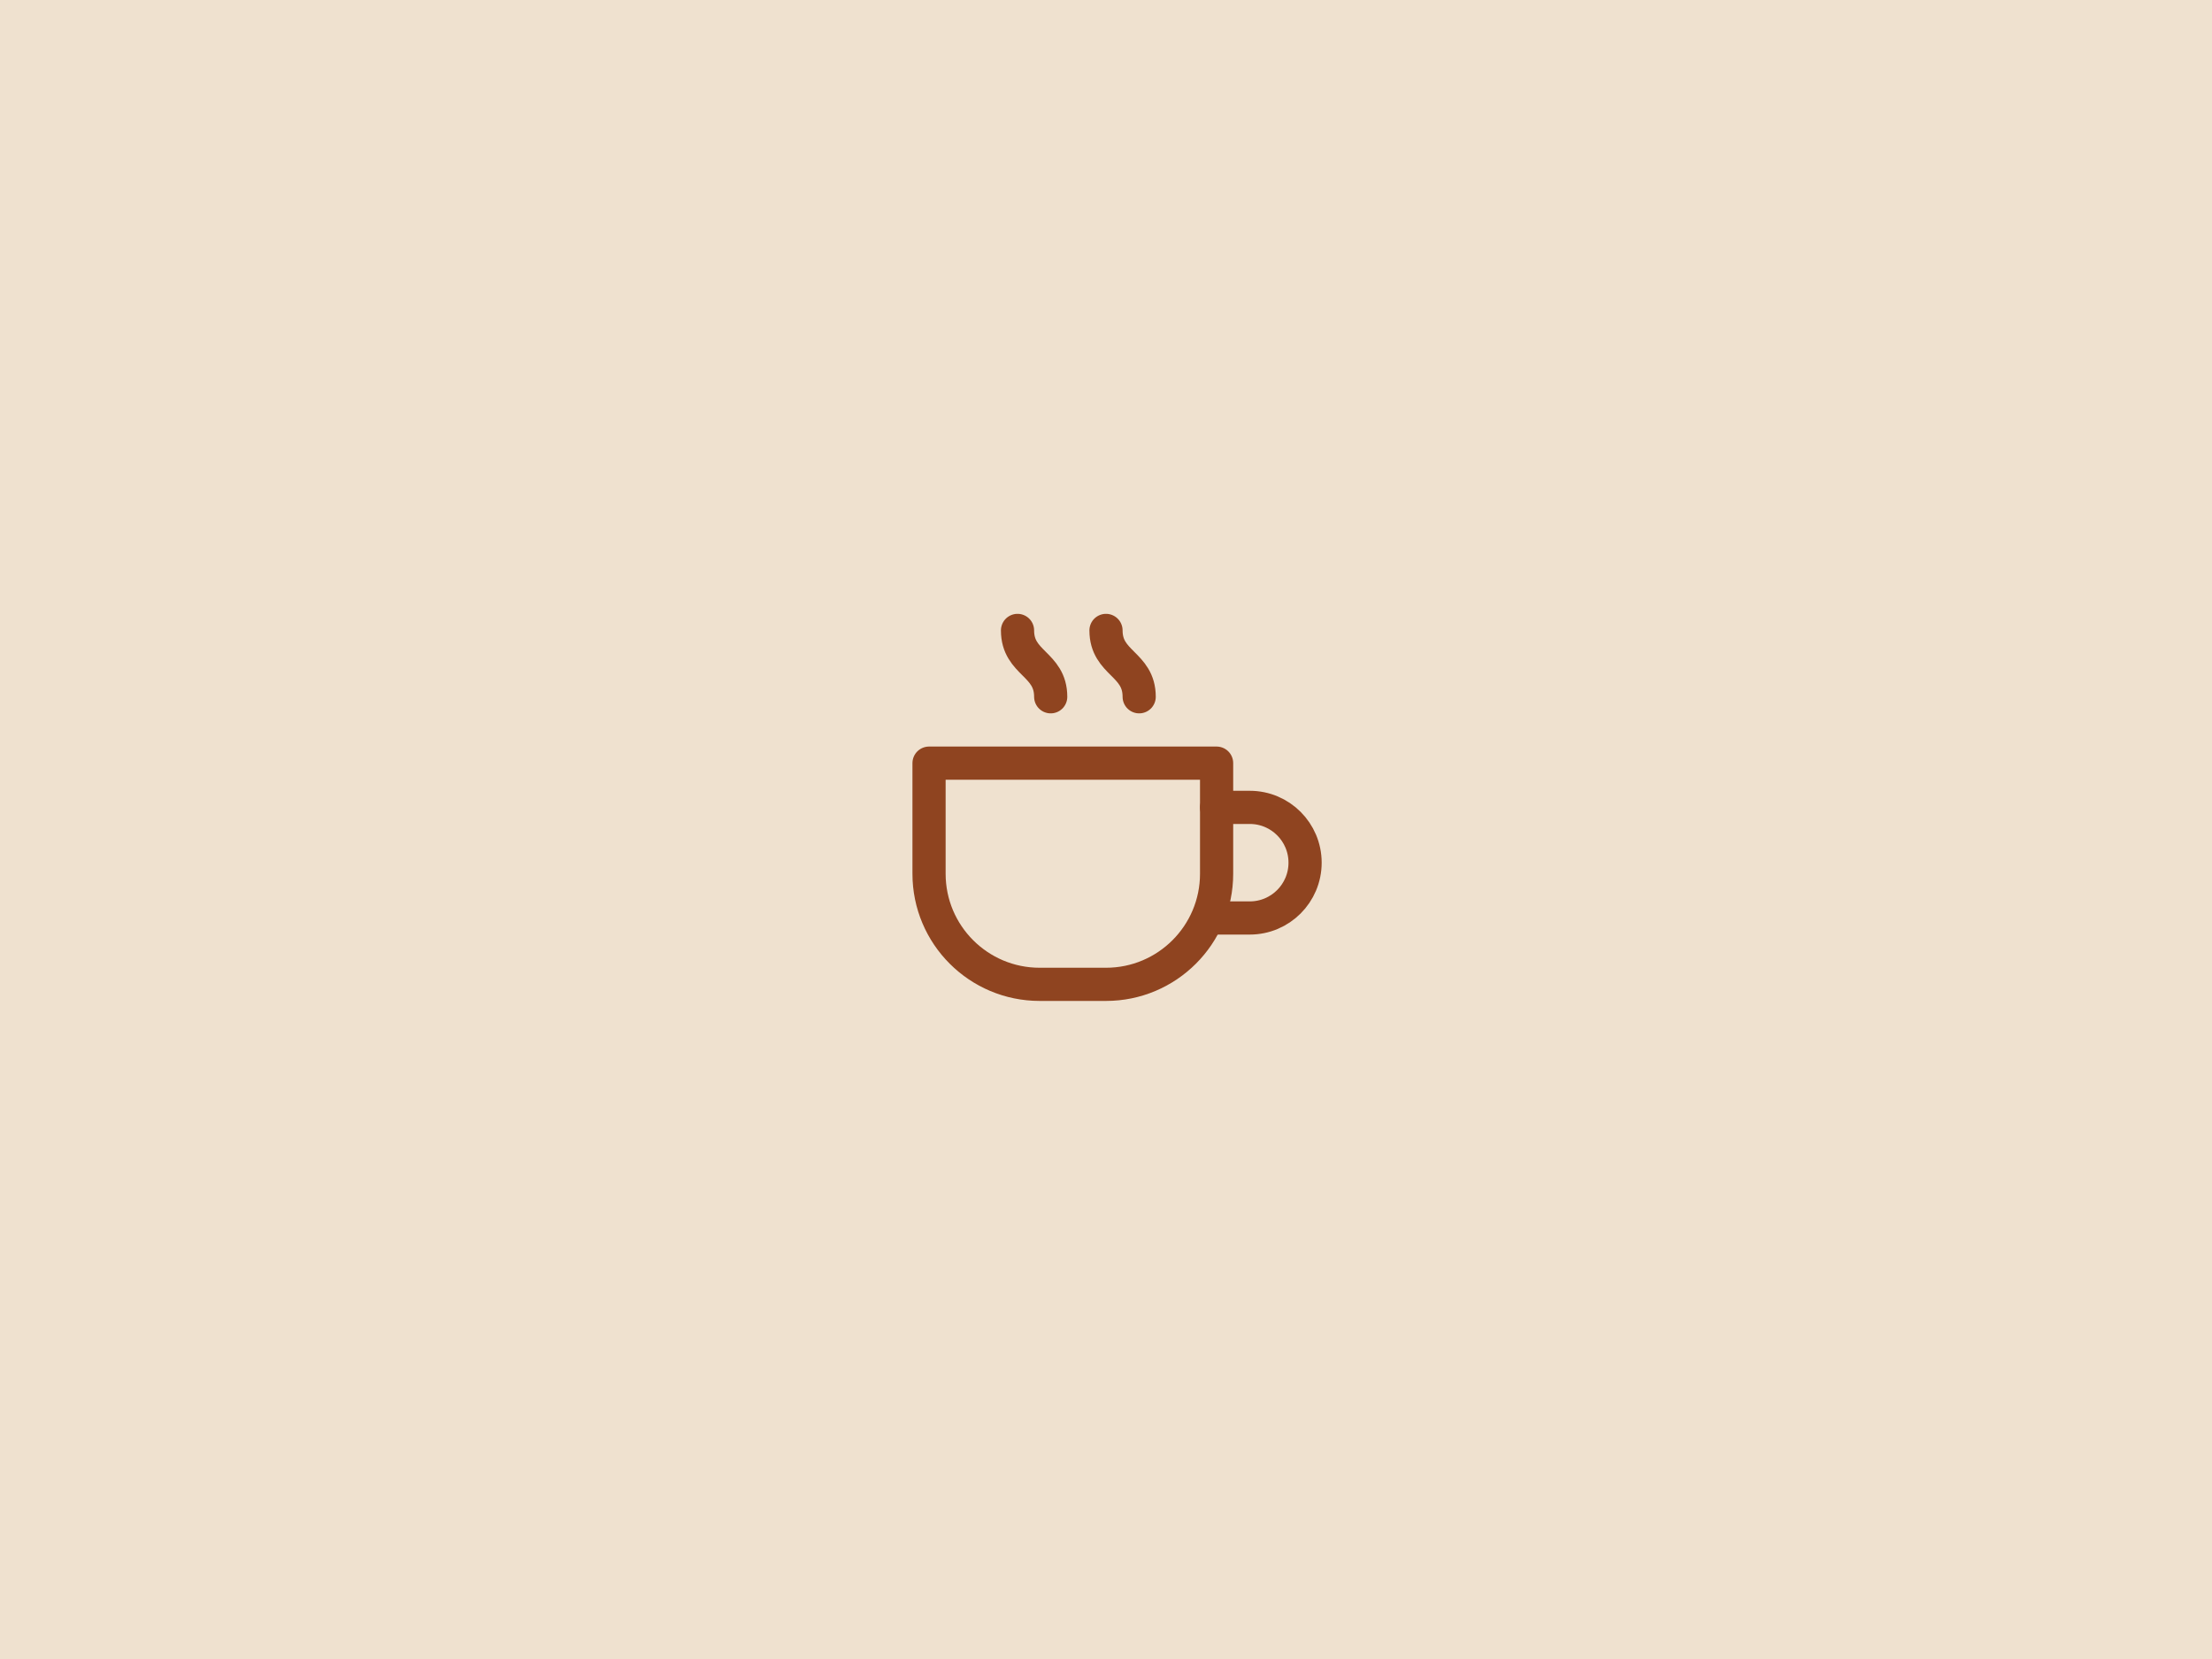
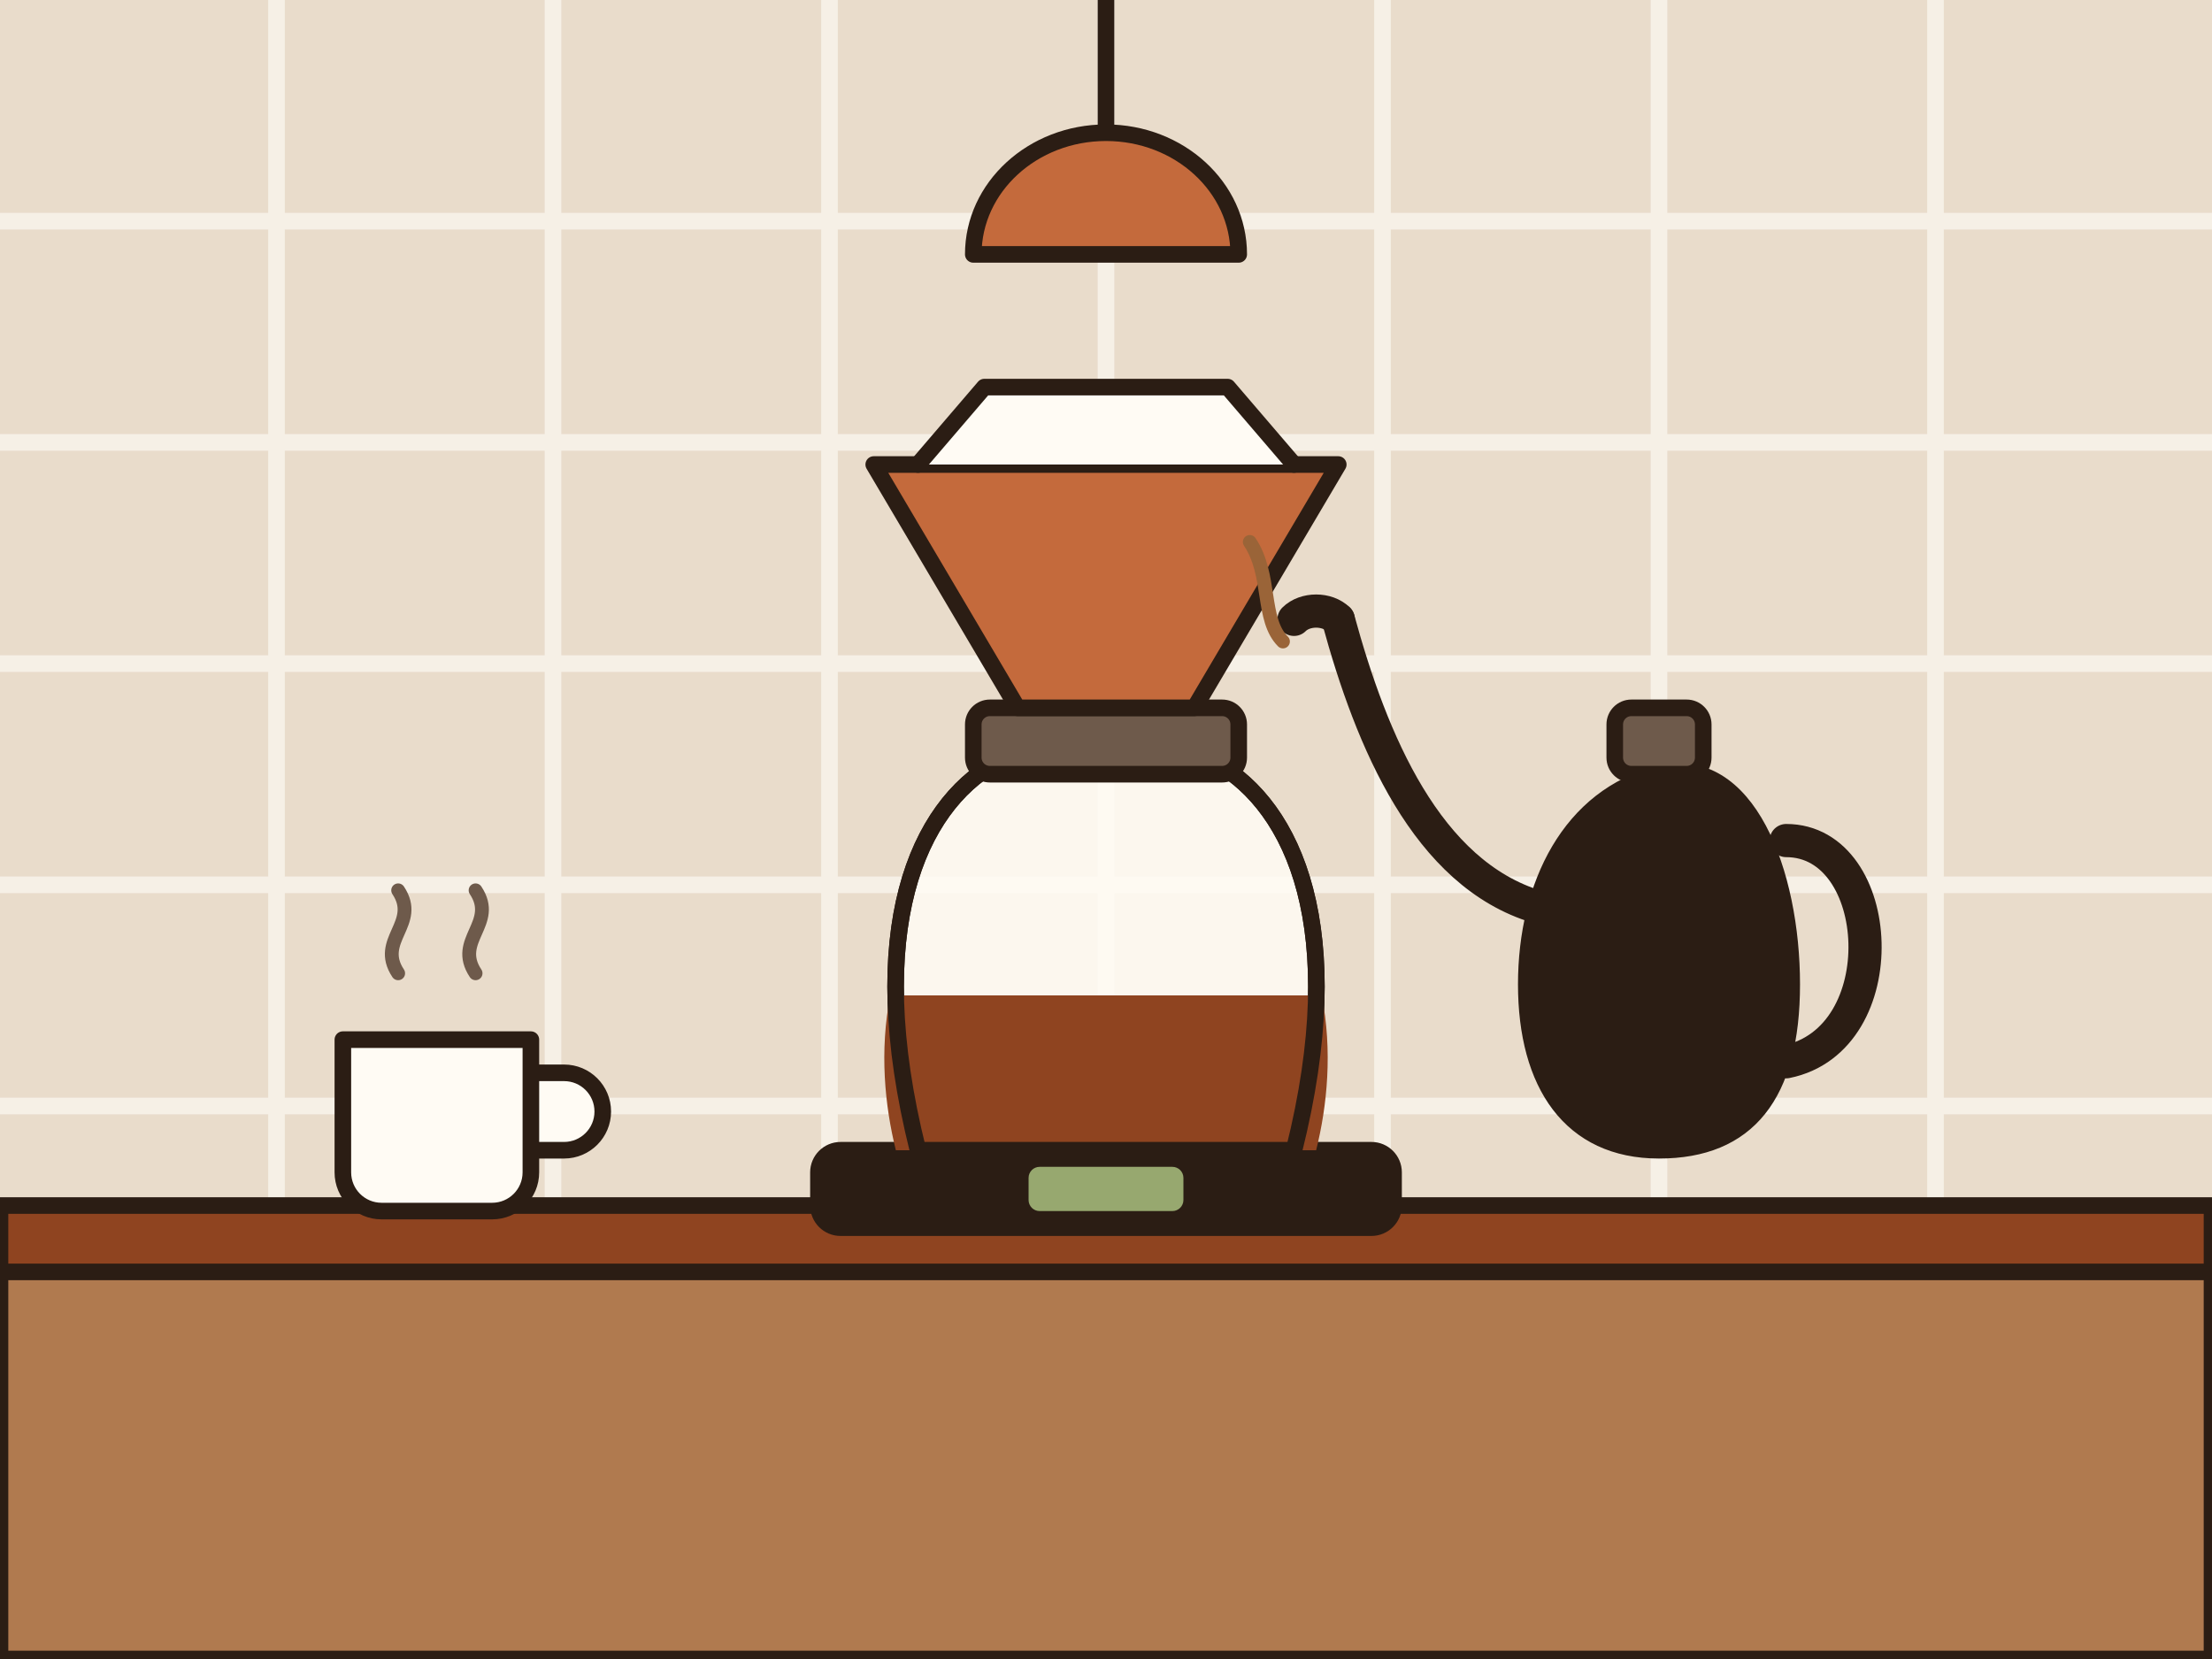
<svg xmlns="http://www.w3.org/2000/svg" viewBox="0 0 400 300">
-   <rect width="400" height="300" fill="#efe1cf" />
-   <g transform="translate(152 102) scale(4)" fill="none" stroke="#8f4420" stroke-width="1.5" stroke-linecap="round" stroke-linejoin="round">
-     <path d="M4 9h13v5a5 5 0 0 1-5 5H9a5 5 0 0 1-5-5V9z" />
-     <path d="M17 11h1.5a2.5 2.5 0 0 1 0 5H17" />
-     <path d="M8 3c0 1.5 1.5 1.5 1.5 3" />
-     <path d="M12 3c0 1.5 1.5 1.5 1.5 3" />
+   <rect width="400" height="300" fill="#e9dccb" />
+   <path d="M0 40h400M0 80h400M0 120h400M0 160h400M0 200h400M50 0v220M100 0v220M150 0v220M200 0v220M250 0v220M300 0v220M350 0v220" stroke="#f6f0e6" stroke-width="3" />
+   <g stroke="#2b1d14" stroke-width="3" stroke-linejoin="round" stroke-linecap="round">
+     <path d="M200 0v24" fill="none" />
+     <path d="M176 46a24 22 0 0 1 48 0z" fill="#c46a3c" />
+     <rect y="226" width="400" height="74" fill="#b07a4f" />
+     <rect y="218" width="400" height="12" fill="#8f4420" />
+     <rect x="148" y="208" width="104" height="14" rx="4" fill="#2b1d14" />
+     <rect x="186" y="211" width="28" height="8" rx="2" fill="#97a86f" stroke="none" />
+     <path d="M166 208c-10-40 0-62 14-70h40c14 8 24 30 14 70z" fill="#fffbf4" fill-opacity=".85" />
+     <path d="M161 180h78c2 10 1 20-1 28h-76c-2-8-3-18-1-28z" fill="#8f4420" stroke="none" />
+     <path d="M166 208c-10-40 0-62 14-70h40c14 8 24 30 14 70z" fill="none" />
+     <rect x="176" y="128" width="48" height="12" rx="3" fill="#6e5a4b" />
+     <path d="M158 84h84l-26 44h-32z" fill="#c46a3c" />
+     <path d="M166 84l12-14h44l12 14" fill="#fffbf4" />
+     <path d="M300 208c-16 0-24-12-24-30s8-34 24-38 24 18 24 38-8 30-24 30z" fill="#2b1d14" />
+     <rect x="292" y="128" width="16" height="12" rx="3" fill="#6e5a4b" />
+     <path d="M278 164c-20-6-30-30-36-52" fill="none" stroke-width="6" />
+     <path d="M242 112c-2-2-6-2-8 0" fill="none" stroke-width="6" />
+     <path d="M323 152c18 0 20 36 0 40" fill="none" stroke-width="6" />
+     <path d="M226 98c4 6 2 14 6 18" fill="none" stroke="#9a6438" stroke-width="2.5" />
+     <path d="M62 188h34v24a7 7 0 0 1-7 7H69a7 7 0 0 1-7-7zM96 194h6a7 7 0 0 1 0 14h-6" fill="#fffbf4" />
+     <path d="M72 176c-4-6 4-9 0-15M86 176c-4-6 4-9 0-15" fill="none" stroke="#6e5a4b" stroke-width="2.5" />
  </g>
</svg>
